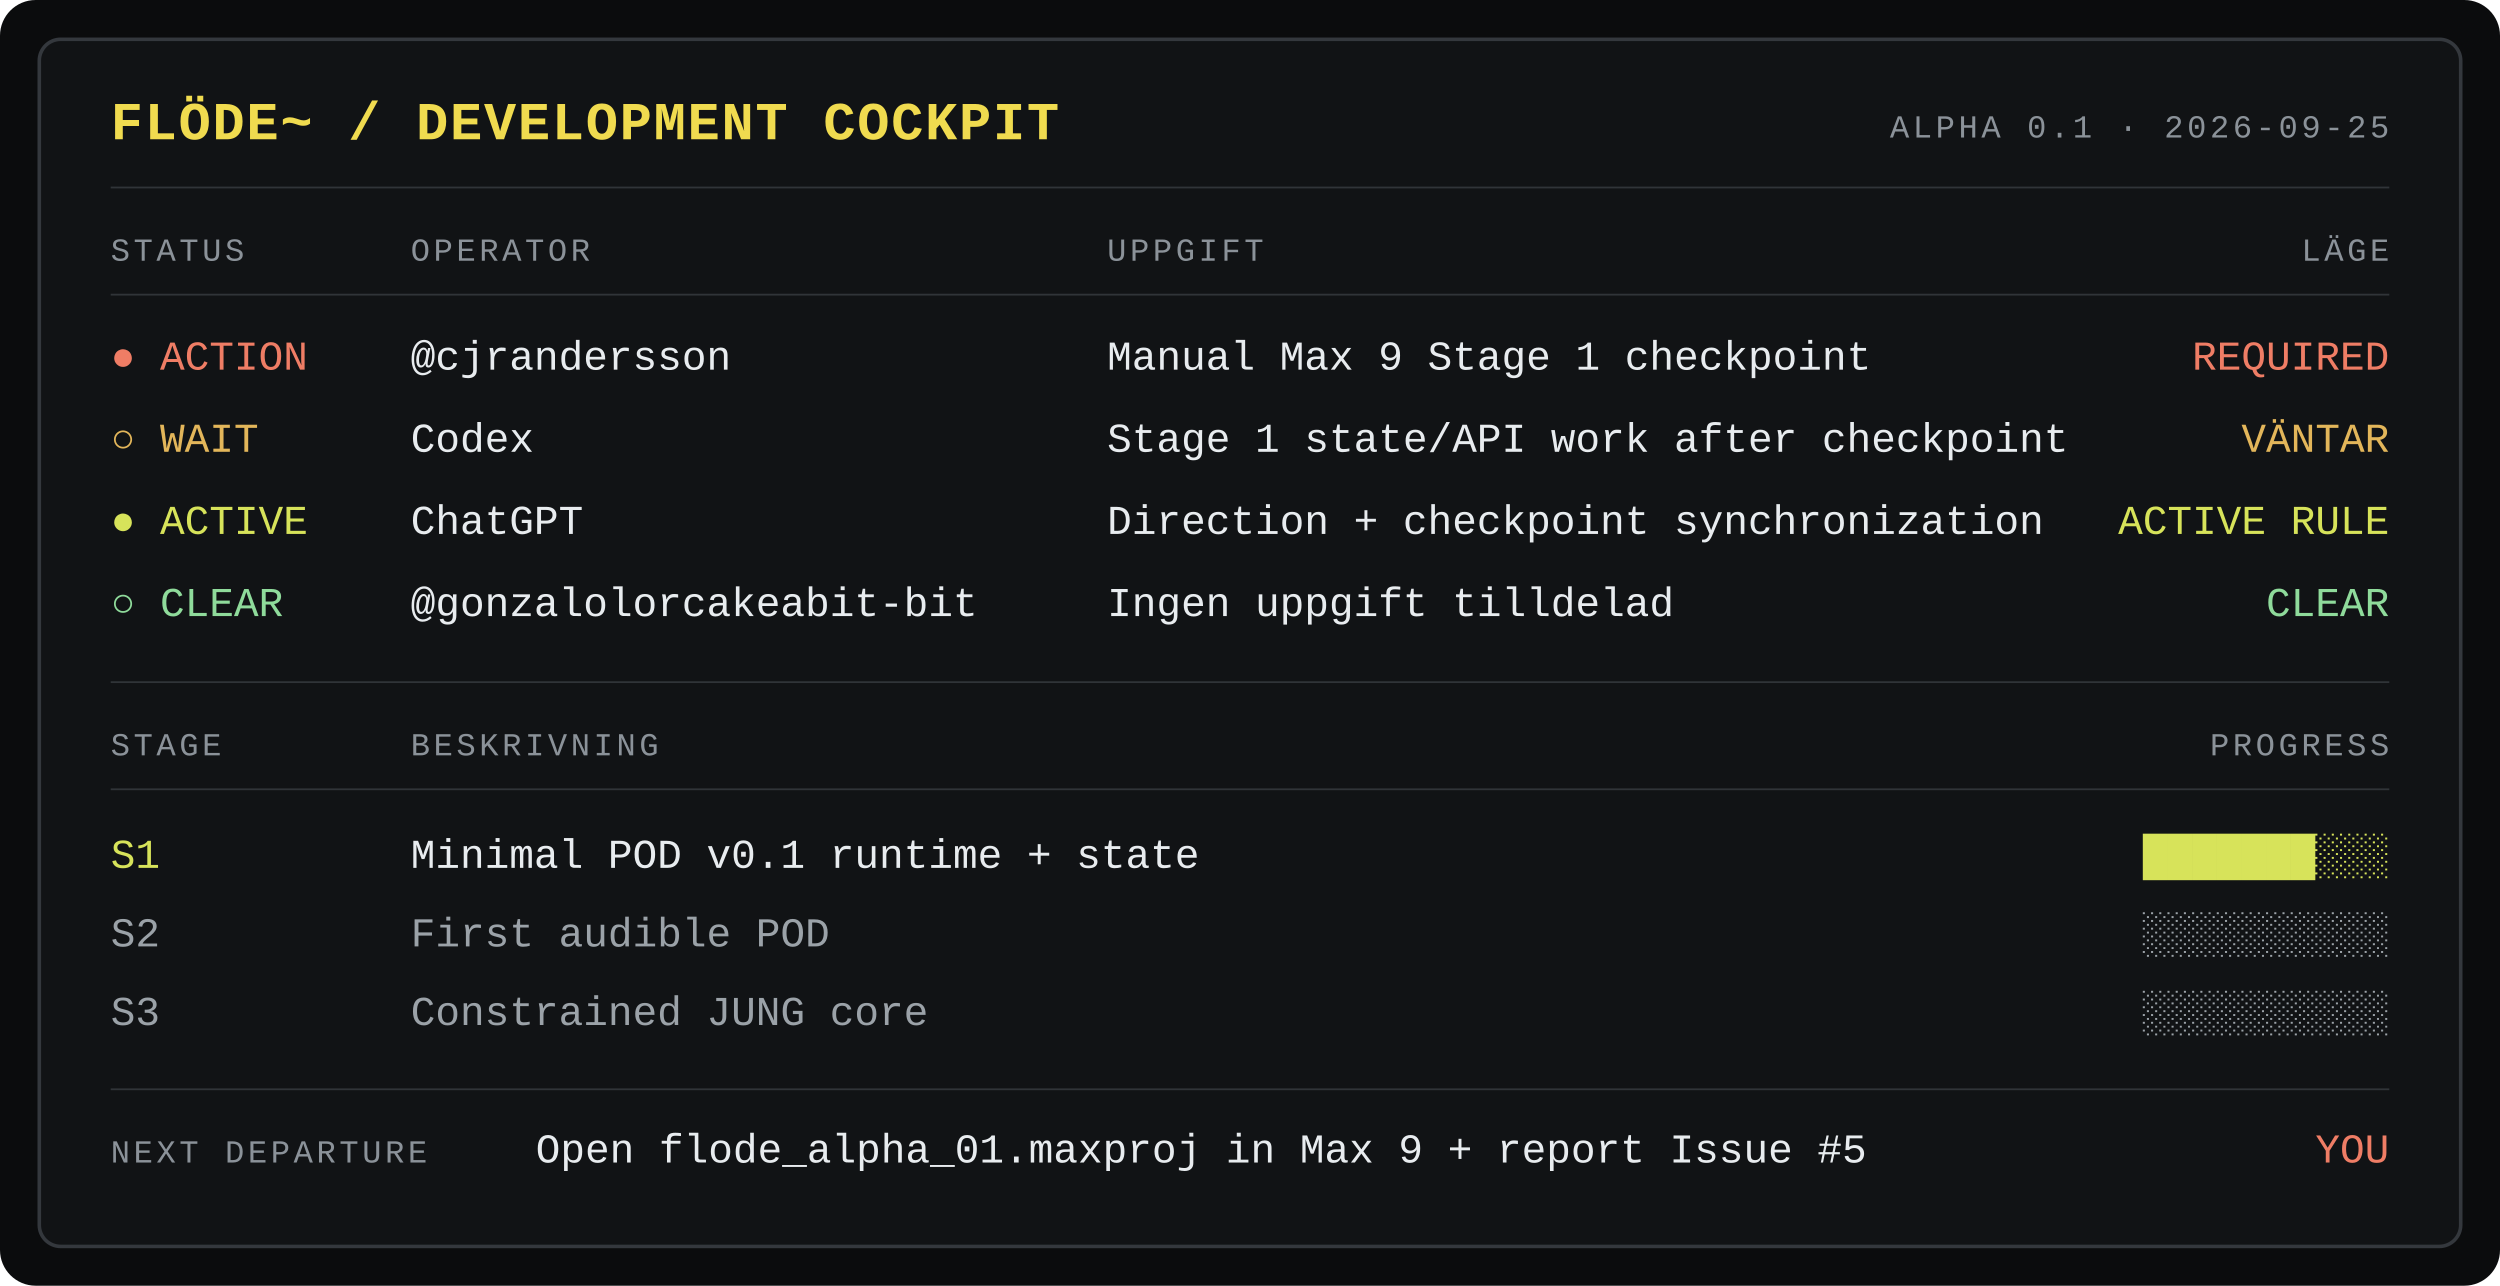
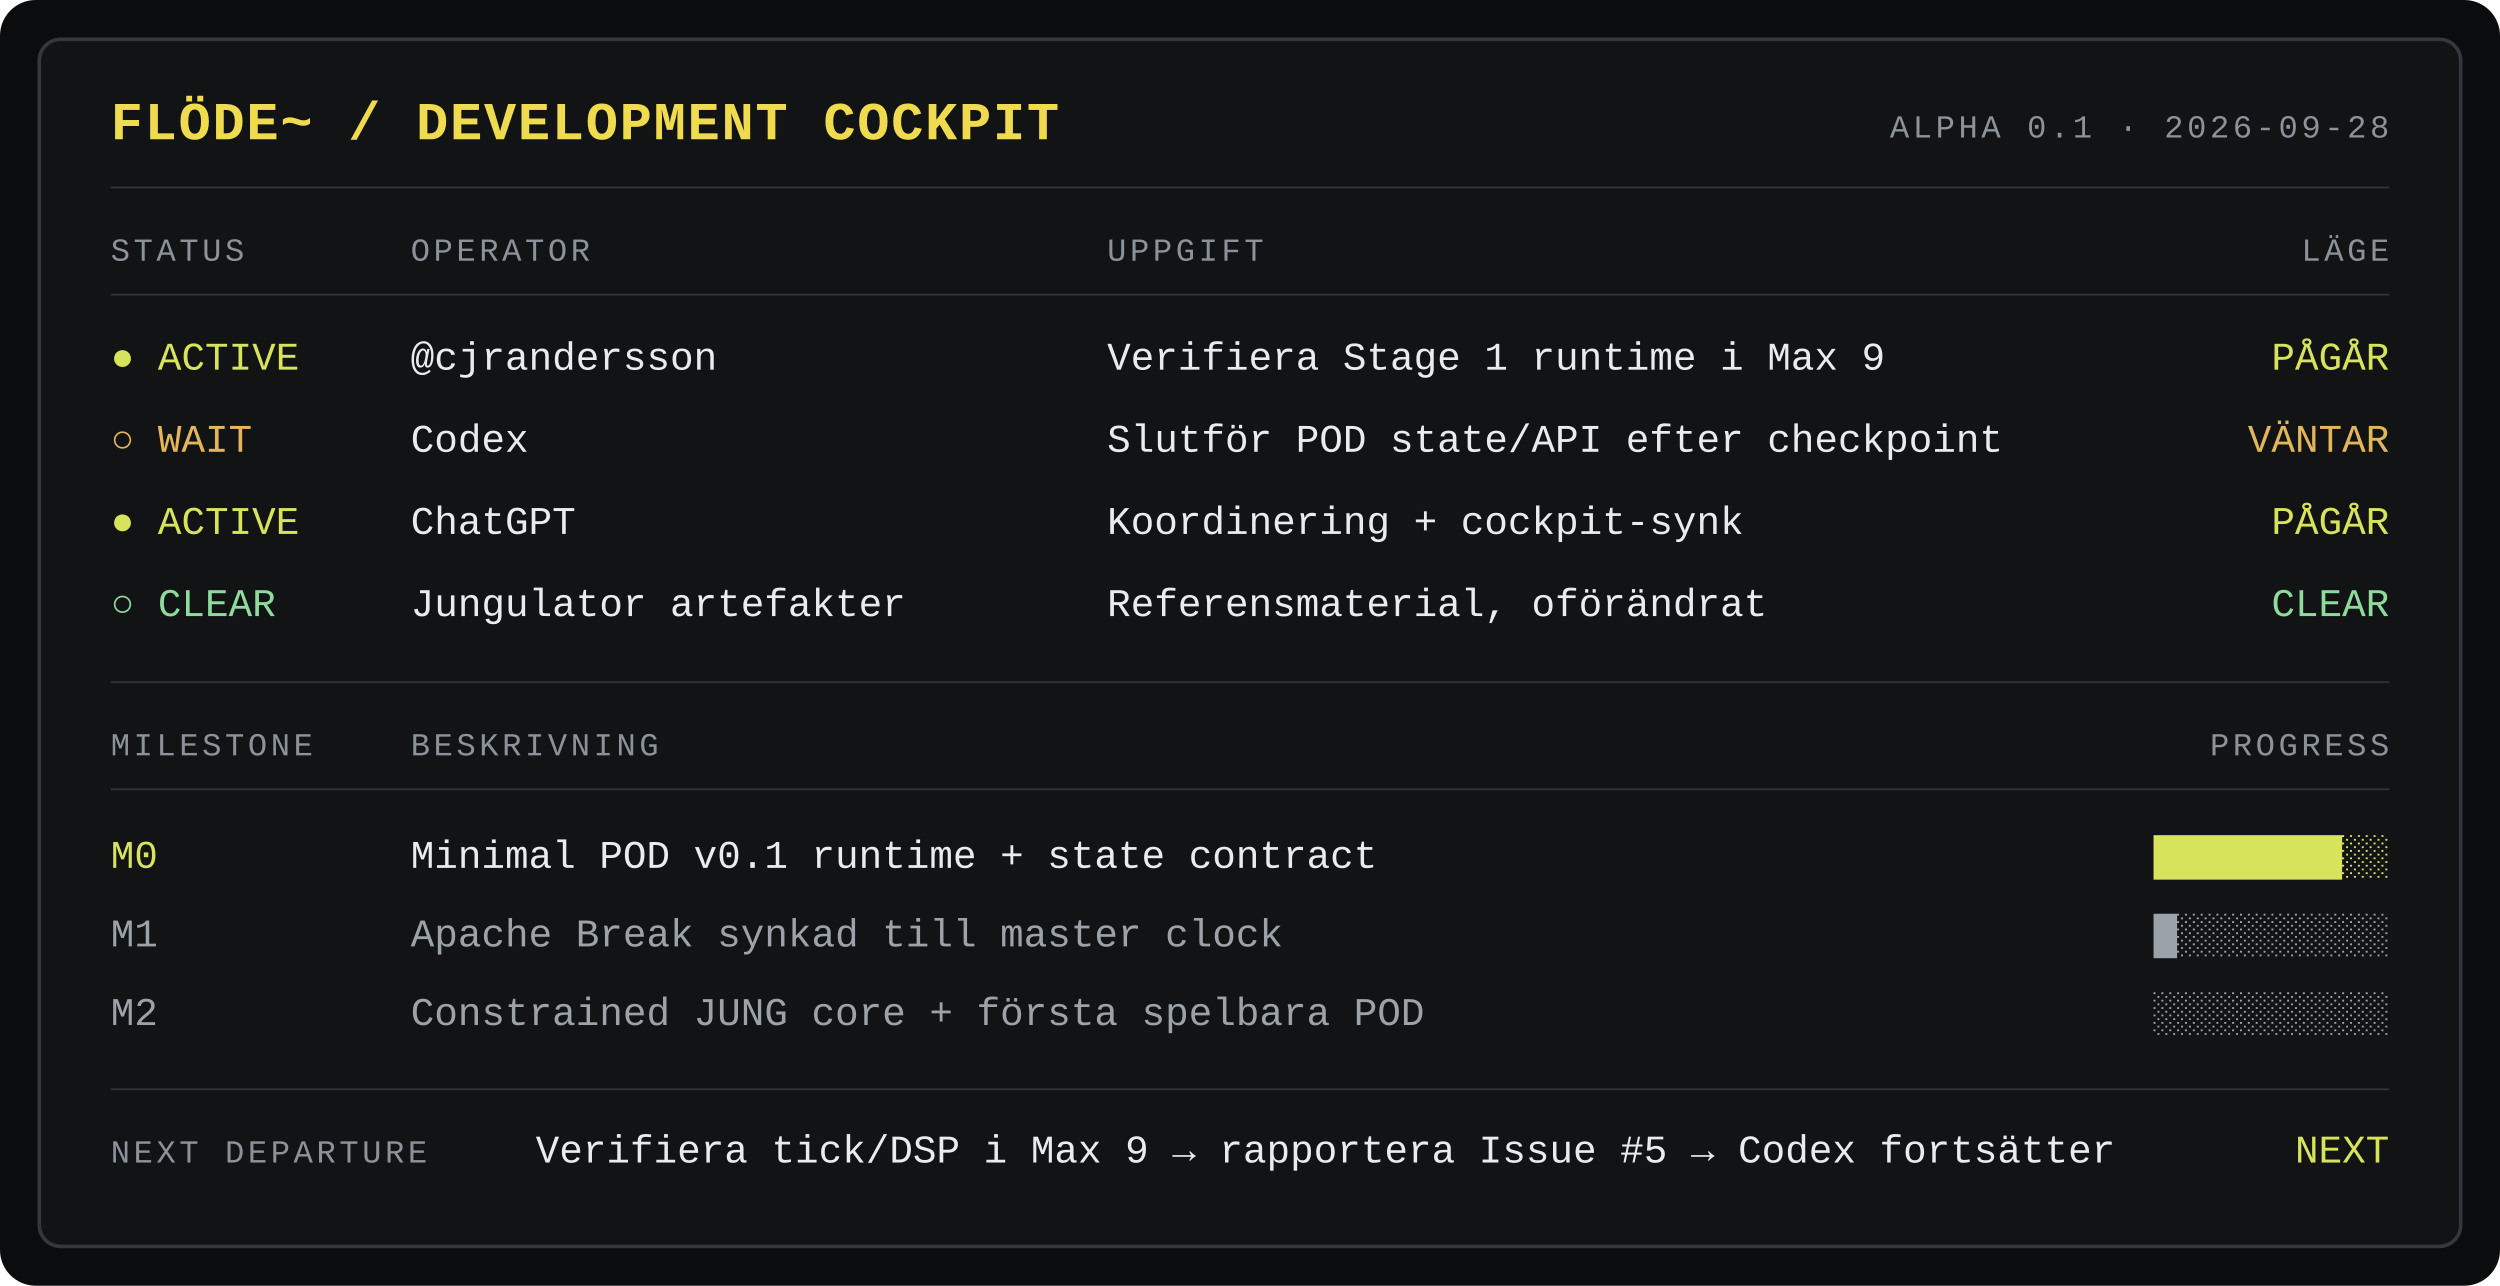
<svg xmlns="http://www.w3.org/2000/svg" width="1400" height="720" viewBox="0 0 1400 720" role="img" aria-labelledby="title desc">
  <rect width="1400" height="720" rx="20" fill="#0b0c0d" />
  <rect x="22" y="22" width="1356" height="676" rx="12" fill="#111315" stroke="#34383d" stroke-width="2" />
-   <style>.mono{font-family:ui-monospace,SFMono-Regular,Menlo,Consolas,"Liberation Mono",monospace}.label{font-size:18px;fill:#8b9299;letter-spacing:2px}.head{font-size:30px;font-weight:700;fill:#f0db4f;letter-spacing:1px}.row{font-size:23px;fill:#e8ecef}.muted{fill:#9ba2a8}.active{fill:#d7e35a}.clear{fill:#8fdb9b}.wait{fill:#e3b65a}.alert{fill:#ef7d65}.line{stroke:#303438;stroke-width:1}</style>
+   <style>.mono{font-family:ui-monospace,SFMono-Regular,Menlo,Consolas,"Liberation Mono",monospace}.label{font-size:18px;fill:#8b9299;letter-spacing:2px}.head{font-size:30px;font-weight:700;fill:#f0db4f;letter-spacing:1px}.row{font-size:22px;fill:#e8ecef}.muted{fill:#9ba2a8}.active{fill:#d7e35a}.clear{fill:#8fdb9b}.wait{fill:#e3b65a}.alert{fill:#ef7d65}.line{stroke:#303438;stroke-width:1}</style>
  <text x="62" y="78" class="mono head">FLÖDE~ / DEVELOPMENT COCKPIT</text>
-   <text x="1338" y="77" text-anchor="end" class="mono label">ALPHA 0.1 · 2026-09-25</text>
+   <text x="1338" y="77" text-anchor="end" class="mono label">ALPHA 0.1 · 2026-09-28</text>
  <line x1="62" y1="105" x2="1338" y2="105" class="line" />
  <text x="62" y="146" class="mono label">STATUS</text>
  <text x="230" y="146" class="mono label">OPERATOR</text>
  <text x="620" y="146" class="mono label">UPPGIFT</text>
  <text x="1338" y="146" text-anchor="end" class="mono label">LÄGE</text>
  <line x1="62" y1="165" x2="1338" y2="165" class="line" />
-   <text x="62" y="207" class="mono row alert">● ACTION</text>
+   <text x="62" y="207" class="mono row active">● ACTIVE</text>
  <text x="230" y="207" class="mono row">@cjrandersson</text>
-   <text x="620" y="207" class="mono row">Manual Max 9 Stage 1 checkpoint</text>
-   <text x="1338" y="207" text-anchor="end" class="mono row alert">REQUIRED</text>
+   <text x="620" y="207" class="mono row">Verifiera Stage 1 runtime i Max 9</text>
+   <text x="1338" y="207" text-anchor="end" class="mono row active">PÅGÅR</text>
  <text x="62" y="253" class="mono row wait">○ WAIT</text>
  <text x="230" y="253" class="mono row">Codex</text>
-   <text x="620" y="253" class="mono row">Stage 1 state/API work after checkpoint</text>
+   <text x="620" y="253" class="mono row">Slutför POD state/API efter checkpoint</text>
  <text x="1338" y="253" text-anchor="end" class="mono row wait">VÄNTAR</text>
  <text x="62" y="299" class="mono row active">● ACTIVE</text>
  <text x="230" y="299" class="mono row">ChatGPT</text>
-   <text x="620" y="299" class="mono row">Direction + checkpoint synchronization</text>
-   <text x="1338" y="299" text-anchor="end" class="mono row active">ACTIVE RULE</text>
+   <text x="620" y="299" class="mono row">Koordinering + cockpit-synk</text>
+   <text x="1338" y="299" text-anchor="end" class="mono row active">PÅGÅR</text>
  <text x="62" y="345" class="mono row clear">○ CLEAR</text>
-   <text x="230" y="345" class="mono row">@gonzalolorcakeabit-bit</text>
-   <text x="620" y="345" class="mono row">Ingen uppgift tilldelad</text>
+   <text x="230" y="345" class="mono row">Jungulator artefakter</text>
+   <text x="620" y="345" class="mono row">Referensmaterial, oförändrat</text>
  <text x="1338" y="345" text-anchor="end" class="mono row clear">CLEAR</text>
  <line x1="62" y1="382" x2="1338" y2="382" class="line" />
-   <text x="62" y="423" class="mono label">STAGE</text>
+   <text x="62" y="423" class="mono label">MILESTONE</text>
  <text x="230" y="423" class="mono label">BESKRIVNING</text>
  <text x="1338" y="423" text-anchor="end" class="mono label">PROGRESS</text>
  <line x1="62" y1="442" x2="1338" y2="442" class="line" />
-   <text x="62" y="486" class="mono row active">S1</text>
-   <text x="230" y="486" class="mono row">Minimal POD v0.1 runtime + state</text>
-   <text x="1338" y="486" text-anchor="end" class="mono row active">███████░░░</text>
-   <text x="62" y="530" class="mono row muted">S2</text>
-   <text x="230" y="530" class="mono row muted">First audible POD</text>
-   <text x="1338" y="530" text-anchor="end" class="mono row muted">░░░░░░░░░░</text>
-   <text x="62" y="574" class="mono row muted">S3</text>
-   <text x="230" y="574" class="mono row muted">Constrained JUNG core</text>
+   <text x="62" y="486" class="mono row active">M0</text>
+   <text x="230" y="486" class="mono row">Minimal POD v0.1 runtime + state contract</text>
+   <text x="1338" y="486" text-anchor="end" class="mono row active">████████░░</text>
+   <text x="62" y="530" class="mono row muted">M1</text>
+   <text x="230" y="530" class="mono row muted">Apache Break synkad till master clock</text>
+   <text x="1338" y="530" text-anchor="end" class="mono row muted">█░░░░░░░░░</text>
+   <text x="62" y="574" class="mono row muted">M2</text>
+   <text x="230" y="574" class="mono row muted">Constrained JUNG core + första spelbara POD</text>
  <text x="1338" y="574" text-anchor="end" class="mono row muted">░░░░░░░░░░</text>
  <line x1="62" y1="610" x2="1338" y2="610" class="line" />
  <text x="62" y="651" class="mono label">NEXT DEPARTURE</text>
-   <text x="300" y="651" class="mono row">Open flode_alpha_01.maxproj in Max 9 + report Issue #5</text>
-   <text x="1338" y="651" text-anchor="end" class="mono row alert">YOU</text>
+   <text x="300" y="651" class="mono row">Verifiera tick/DSP i Max 9 → rapportera Issue #5 → Codex fortsätter</text>
+   <text x="1338" y="651" text-anchor="end" class="mono row active">NEXT</text>
</svg>
